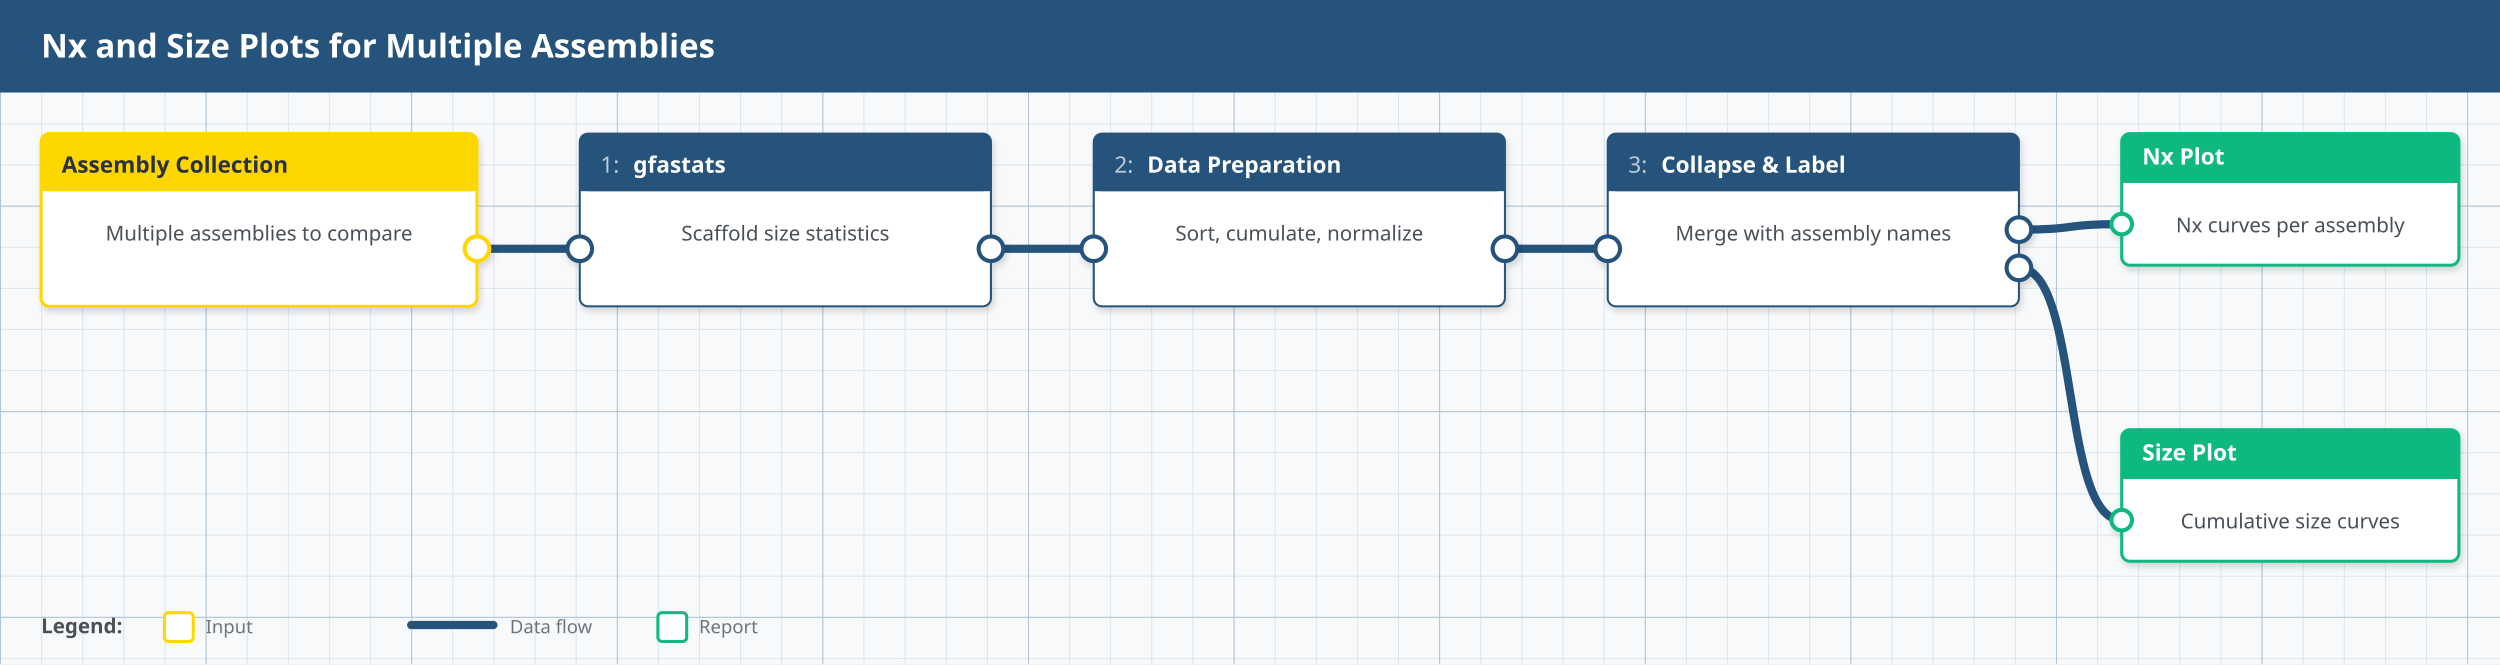
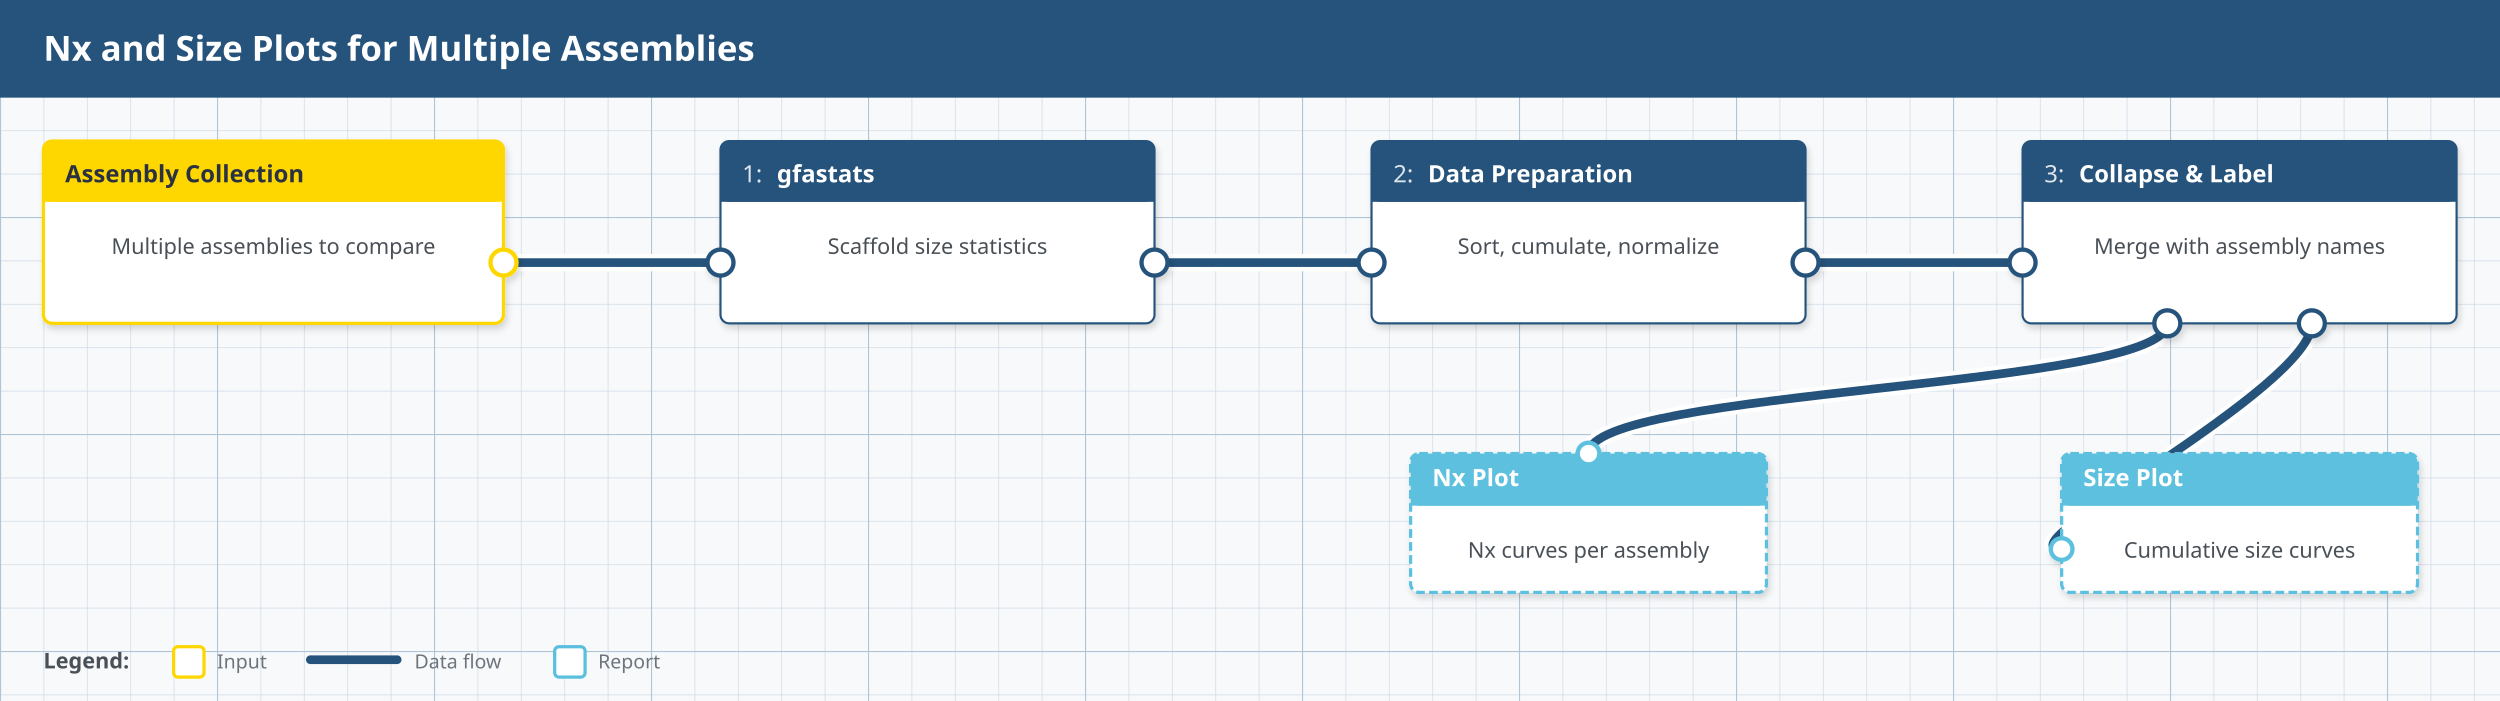
- <svg xmlns="http://www.w3.org/2000/svg" viewBox="0 0 1216 323" aria-label="Nx and Size Plots for Multiple Assemblies" role="img">
+ <svg xmlns="http://www.w3.org/2000/svg" viewBox="0 0 1152 323" aria-label="Nx and Size Plots for Multiple Assemblies" role="img">
  <defs>
    <pattern id="wd-grid" width="20" height="20" patternUnits="userSpaceOnUse">
      <path d="M 20 0 L 0 0 0 20" fill="none" stroke="#c5d5e4" stroke-width="0.5" />
    </pattern>
    <pattern id="wd-grid-major" width="100" height="100" patternUnits="userSpaceOnUse">
      <rect width="100" height="100" fill="url(#wd-grid)" />
      <path d="M 100 0 L 0 0 0 100" fill="none" stroke="#b0c4d8" stroke-width="1" />
    </pattern>
    <filter id="wd-shadow" x="-5%" y="-5%" width="115%" height="115%">
      <feDropShadow dx="1" dy="2" stdDeviation="1.5" flood-opacity="0.15" />
    </filter>
  </defs>
-   <rect width="1216" height="323" fill="#f8f9fa" />
-   <rect width="1216" height="323" fill="url(#wd-grid-major)" />
-   <rect x="0" y="0" width="1216" height="45" fill="#25537b" />
+   <rect width="1152" height="323" fill="#f8f9fa" />
+   <rect width="1152" height="323" fill="url(#wd-grid-major)" />
+   <rect x="0" y="0" width="1152" height="45" fill="#25537b" />
  <text x="20" y="28" font-family="system-ui, sans-serif" font-size="16" font-weight="600" fill="white">Nx and Size Plots for Multiple Assemblies</text>
-   <path d="M 232.0 121.0 C 262.0 121.0, 252.0 121.0, 282.0 121.0" stroke="#25537b" fill="none" stroke-linecap="round" stroke-width="4" />
-   <path d="M 482.0 121.0 C 512.0 121.0, 502.0 121.0, 532.0 121.0" stroke="#25537b" fill="none" stroke-linecap="round" stroke-width="4" />
-   <path d="M 732.0 121.0 C 762.0 121.0, 752.0 121.0, 782.0 121.0" stroke="#25537b" fill="none" stroke-linecap="round" stroke-width="4" />
-   <path d="M 982.0 111.7 C 1012.0 111.7, 1002.0 109.0, 1032.0 109.0" stroke="#25537b" fill="none" stroke-linecap="round" stroke-width="4" />
-   <path d="M 982.0 130.3 C 1012.0 130.3, 1002.0 253.0, 1032.0 253.0" stroke="#25537b" fill="none" stroke-linecap="round" stroke-width="4" />
+   <path d="M 232.0 121.0 C 272.0 121.0, 292.0 121.0, 332.0 121.0" stroke="white" fill="none" stroke-linecap="round" stroke-width="8" />
+   <path d="M 532.0 121.0 C 572.0 121.0, 592.0 121.0, 632.0 121.0" stroke="white" fill="none" stroke-linecap="round" stroke-width="8" />
+   <path d="M 832.0 121.0 C 872.0 121.0, 892.0 121.0, 932.0 121.0" stroke="white" fill="none" stroke-linecap="round" stroke-width="8" />
+   <path d="M 998.7 149.0 C 998.7 179.0, 732.0 179.0, 732.0 209.0" stroke="white" fill="none" stroke-linecap="round" stroke-width="8" />
+   <path d="M 1065.3 149.0 C 1065.3 179.0, 920.0 253.0, 950.0 253.0" stroke="white" fill="none" stroke-linecap="round" stroke-width="8" />
+   <path d="M 232.0 121.0 C 272.0 121.0, 292.0 121.0, 332.0 121.0" stroke="#25537b" fill="none" stroke-linecap="round" stroke-width="4" />
+   <path d="M 532.0 121.0 C 572.0 121.0, 592.0 121.0, 632.0 121.0" stroke="#25537b" fill="none" stroke-linecap="round" stroke-width="4" />
+   <path d="M 832.0 121.0 C 872.0 121.0, 892.0 121.0, 932.0 121.0" stroke="#25537b" fill="none" stroke-linecap="round" stroke-width="4" />
+   <path d="M 998.7 149.0 C 998.7 179.0, 732.0 179.0, 732.0 209.0" stroke="#25537b" fill="none" stroke-linecap="round" stroke-width="4" />
+   <path d="M 1065.3 149.0 C 1065.3 179.0, 920.0 253.0, 950.0 253.0" stroke="#25537b" fill="none" stroke-linecap="round" stroke-width="4" />
  <g filter="url(#wd-shadow)" transform="translate(20.0, 65.0)">
    <rect width="212.0" height="84.0" rx="4" fill="white" stroke="#ffd700" stroke-width="1.5" />
    <rect width="212.0" height="28" rx="4" fill="#ffd700" />
    <rect x="0" y="24" width="212.0" height="4" fill="#ffd700" />
    <text x="10" y="19" font-family="system-ui, sans-serif" font-size="11" font-weight="600" fill="#2C3143">Assembly Collection</text>
    <text x="106.0" y="52" text-anchor="middle" font-family="system-ui, sans-serif" font-size="10" fill="#495057">Multiple assemblies to compare</text>
    <circle cx="212.0" cy="56.0" r="6" fill="white" stroke="#ffd700" stroke-width="2" />
  </g>
-   <g filter="url(#wd-shadow)" transform="translate(282.0, 65.0)">
+   <g filter="url(#wd-shadow)" transform="translate(332.0, 65.0)">
    <rect width="200.0" height="84.0" rx="4" fill="white" stroke="#25537b" stroke-width="1" />
    <rect width="200.0" height="28" rx="4" fill="#25537b" />
    <rect x="0" y="24" width="200.0" height="4" fill="#25537b" />
-     <text x="10" y="19" font-family="system-ui, sans-serif" font-size="11" fill="rgba(255,255,255,0.7)">1:</text>
+     <text x="10" y="19" font-family="system-ui, sans-serif" font-size="11" font-weight="500" fill="rgba(255,255,255,0.85)">1:</text>
    <text x="26" y="19" font-family="system-ui, sans-serif" font-size="11" font-weight="600" fill="white">gfastats</text>
    <text x="100.0" y="52" text-anchor="middle" font-family="system-ui, sans-serif" font-size="10" fill="#495057">Scaffold size statistics</text>
    <circle cx="0.0" cy="56.0" r="6" fill="white" stroke="#25537b" stroke-width="2" />
    <circle cx="200.0" cy="56.0" r="6" fill="white" stroke="#25537b" stroke-width="2" />
  </g>
-   <g filter="url(#wd-shadow)" transform="translate(532.0, 65.0)">
+   <g filter="url(#wd-shadow)" transform="translate(632.0, 65.0)">
    <rect width="200.0" height="84.0" rx="4" fill="white" stroke="#25537b" stroke-width="1" />
    <rect width="200.0" height="28" rx="4" fill="#25537b" />
    <rect x="0" y="24" width="200.0" height="4" fill="#25537b" />
-     <text x="10" y="19" font-family="system-ui, sans-serif" font-size="11" fill="rgba(255,255,255,0.7)">2:</text>
+     <text x="10" y="19" font-family="system-ui, sans-serif" font-size="11" font-weight="500" fill="rgba(255,255,255,0.85)">2:</text>
    <text x="26" y="19" font-family="system-ui, sans-serif" font-size="11" font-weight="600" fill="white">Data Preparation</text>
    <text x="100.0" y="52" text-anchor="middle" font-family="system-ui, sans-serif" font-size="10" fill="#495057">Sort, cumulate, normalize</text>
    <circle cx="0.0" cy="56.0" r="6" fill="white" stroke="#25537b" stroke-width="2" />
    <circle cx="200.0" cy="56.0" r="6" fill="white" stroke="#25537b" stroke-width="2" />
  </g>
-   <g filter="url(#wd-shadow)" transform="translate(782.0, 65.0)">
+   <g filter="url(#wd-shadow)" transform="translate(932.0, 65.0)">
    <rect width="200.0" height="84.0" rx="4" fill="white" stroke="#25537b" stroke-width="1" />
    <rect width="200.0" height="28" rx="4" fill="#25537b" />
    <rect x="0" y="24" width="200.0" height="4" fill="#25537b" />
-     <text x="10" y="19" font-family="system-ui, sans-serif" font-size="11" fill="rgba(255,255,255,0.7)">3:</text>
+     <text x="10" y="19" font-family="system-ui, sans-serif" font-size="11" font-weight="500" fill="rgba(255,255,255,0.85)">3:</text>
    <text x="26" y="19" font-family="system-ui, sans-serif" font-size="11" font-weight="600" fill="white">Collapse &amp; Label</text>
    <text x="100.0" y="52" text-anchor="middle" font-family="system-ui, sans-serif" font-size="10" fill="#495057">Merge with assembly names</text>
    <circle cx="0.0" cy="56.0" r="6" fill="white" stroke="#25537b" stroke-width="2" />
-     <circle cx="200.0" cy="46.7" r="6" fill="white" stroke="#25537b" stroke-width="2" />
-     <circle cx="200.0" cy="65.3" r="6" fill="white" stroke="#25537b" stroke-width="2" />
+     <circle cx="66.7" cy="84.0" r="6" fill="white" stroke="#25537b" stroke-width="2" />
+     <circle cx="133.3" cy="84.0" r="6" fill="white" stroke="#25537b" stroke-width="2" />
  </g>
-   <g filter="url(#wd-shadow)" transform="translate(1032.0, 65.0)">
-     <rect width="164.0" height="64.0" rx="4" fill="white" stroke="#10b981" stroke-width="1.5" />
-     <rect width="164.0" height="24" rx="4" fill="#10b981" />
-     <rect x="0" y="20" width="164.0" height="4" fill="#10b981" />
+   <g filter="url(#wd-shadow)" transform="translate(650.0, 209.0)">
+     <rect width="164.0" height="64.0" rx="4" fill="white" stroke="#5bc0de" stroke-width="1.5" stroke-dasharray="4 2" />
+     <rect width="164.0" height="24" rx="4" fill="#5bc0de" />
+     <rect x="0" y="20" width="164.0" height="4" fill="#5bc0de" />
    <text x="10" y="15" font-family="system-ui, sans-serif" font-size="11" font-weight="600" fill="white">Nx Plot</text>
    <text x="82.0" y="48" text-anchor="middle" font-family="system-ui, sans-serif" font-size="10" fill="#495057">Nx curves per assembly</text>
-     <circle cx="0.0" cy="44.0" r="5" fill="white" stroke="#10b981" stroke-width="2" />
+     <circle cx="82.0" cy="0.0" r="5" fill="white" stroke="#5bc0de" stroke-width="2" />
  </g>
-   <g filter="url(#wd-shadow)" transform="translate(1032.0, 209.0)">
-     <rect width="164.0" height="64.0" rx="4" fill="white" stroke="#10b981" stroke-width="1.5" />
-     <rect width="164.0" height="24" rx="4" fill="#10b981" />
-     <rect x="0" y="20" width="164.0" height="4" fill="#10b981" />
+   <g filter="url(#wd-shadow)" transform="translate(950.0, 209.0)">
+     <rect width="164.0" height="64.0" rx="4" fill="white" stroke="#5bc0de" stroke-width="1.5" stroke-dasharray="4 2" />
+     <rect width="164.0" height="24" rx="4" fill="#5bc0de" />
+     <rect x="0" y="20" width="164.0" height="4" fill="#5bc0de" />
    <text x="10" y="15" font-family="system-ui, sans-serif" font-size="11" font-weight="600" fill="white">Size Plot</text>
    <text x="82.0" y="48" text-anchor="middle" font-family="system-ui, sans-serif" font-size="10" fill="#495057">Cumulative size curves</text>
-     <circle cx="0.0" cy="44.0" r="5" fill="white" stroke="#10b981" stroke-width="2" />
+     <circle cx="0.0" cy="44.0" r="5" fill="white" stroke="#5bc0de" stroke-width="2" />
  </g>
  <g transform="translate(20, 308)">
    <text x="0" y="0" font-family="system-ui, sans-serif" font-size="10" font-weight="600" fill="#495057">Legend:</text>
    <rect x="60" y="-10" width="14" height="14" rx="2" fill="white" stroke="#ffd700" stroke-width="1.5" />
    <text x="80" y="0" font-family="system-ui, sans-serif" font-size="9" fill="#6c757d">Input</text>
-     <line x1="180" y1="-4" x2="220" y2="-4" stroke="#25537b" stroke-width="4" stroke-linecap="round" />
-     <text x="228" y="0" font-family="system-ui, sans-serif" font-size="9" fill="#6c757d">Data flow</text>
-     <rect x="300" y="-10" width="14" height="14" rx="2" fill="white" stroke="#10b981" stroke-width="1.5" />
-     <text x="320" y="0" font-family="system-ui, sans-serif" font-size="9" fill="#6c757d">Report</text>
+     <line x1="123.0" y1="-4" x2="163.0" y2="-4" stroke="#25537b" stroke-width="4" stroke-linecap="round" />
+     <text x="171.0" y="0" font-family="system-ui, sans-serif" font-size="9" fill="#6c757d">Data flow</text>
+     <rect x="235.6" y="-10" width="14" height="14" rx="2" fill="white" stroke="#5bc0de" stroke-width="1.5" />
+     <text x="255.6" y="0" font-family="system-ui, sans-serif" font-size="9" fill="#6c757d">Report</text>
  </g>
</svg>
